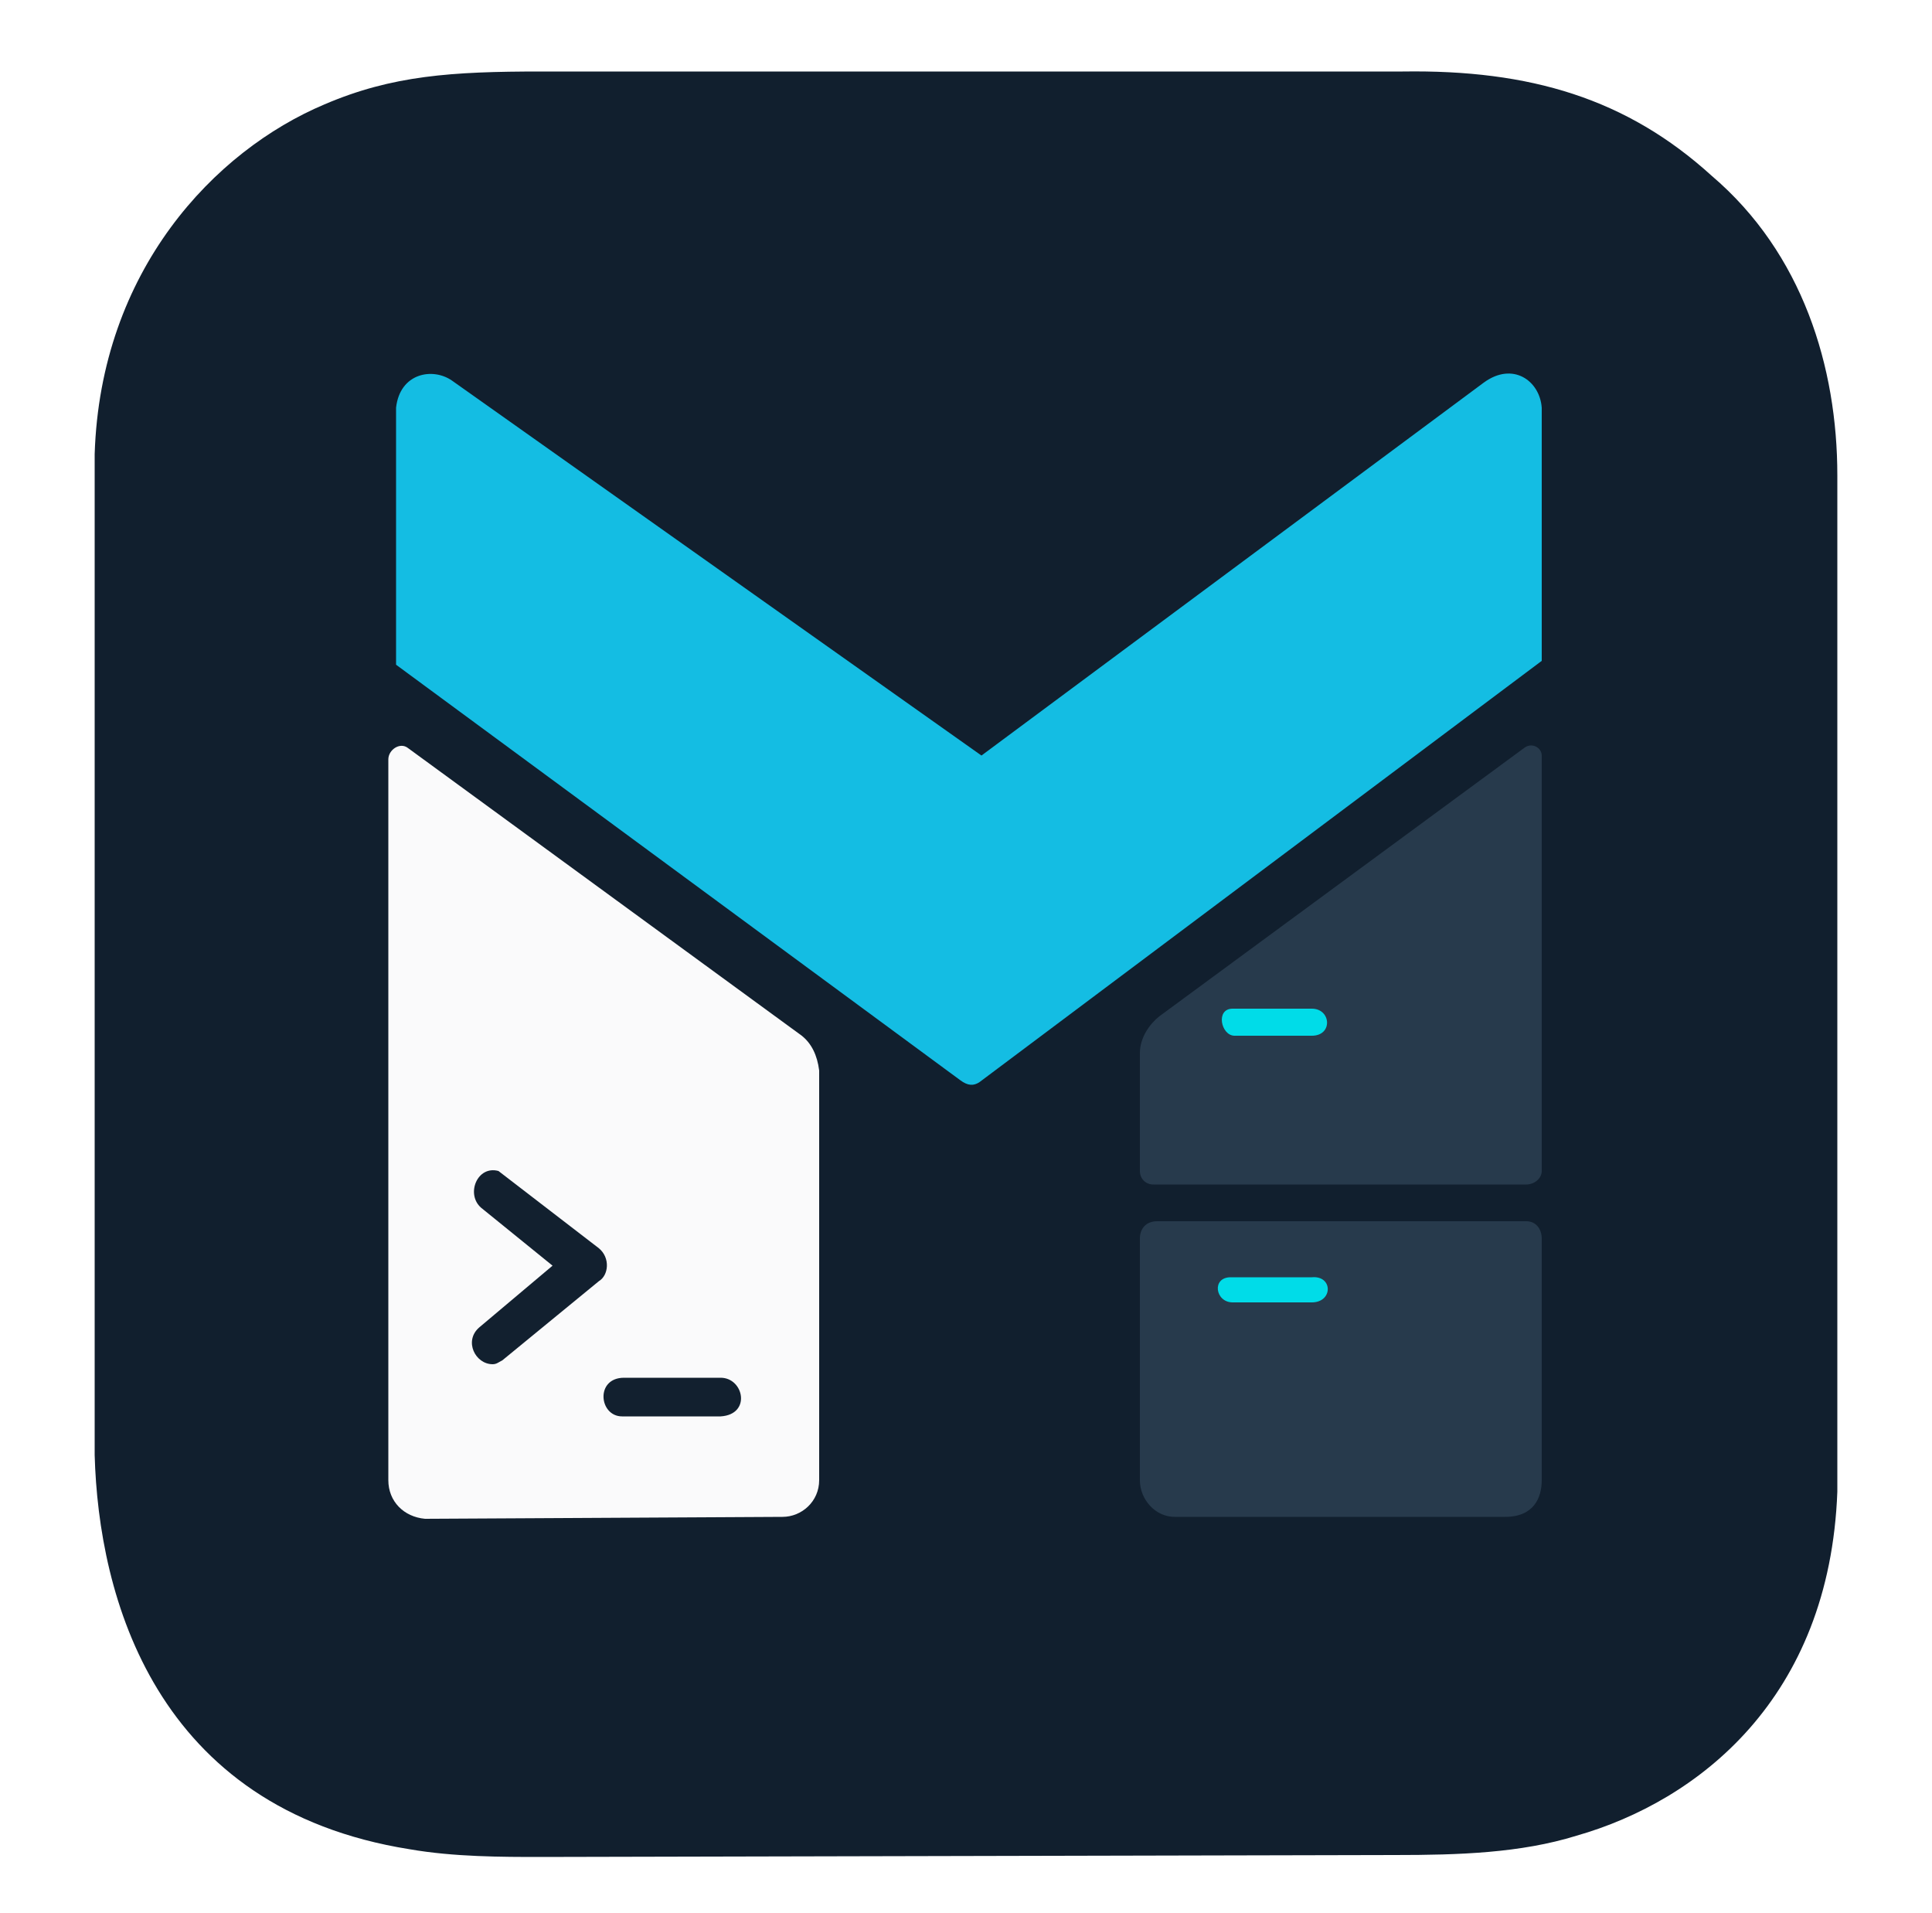
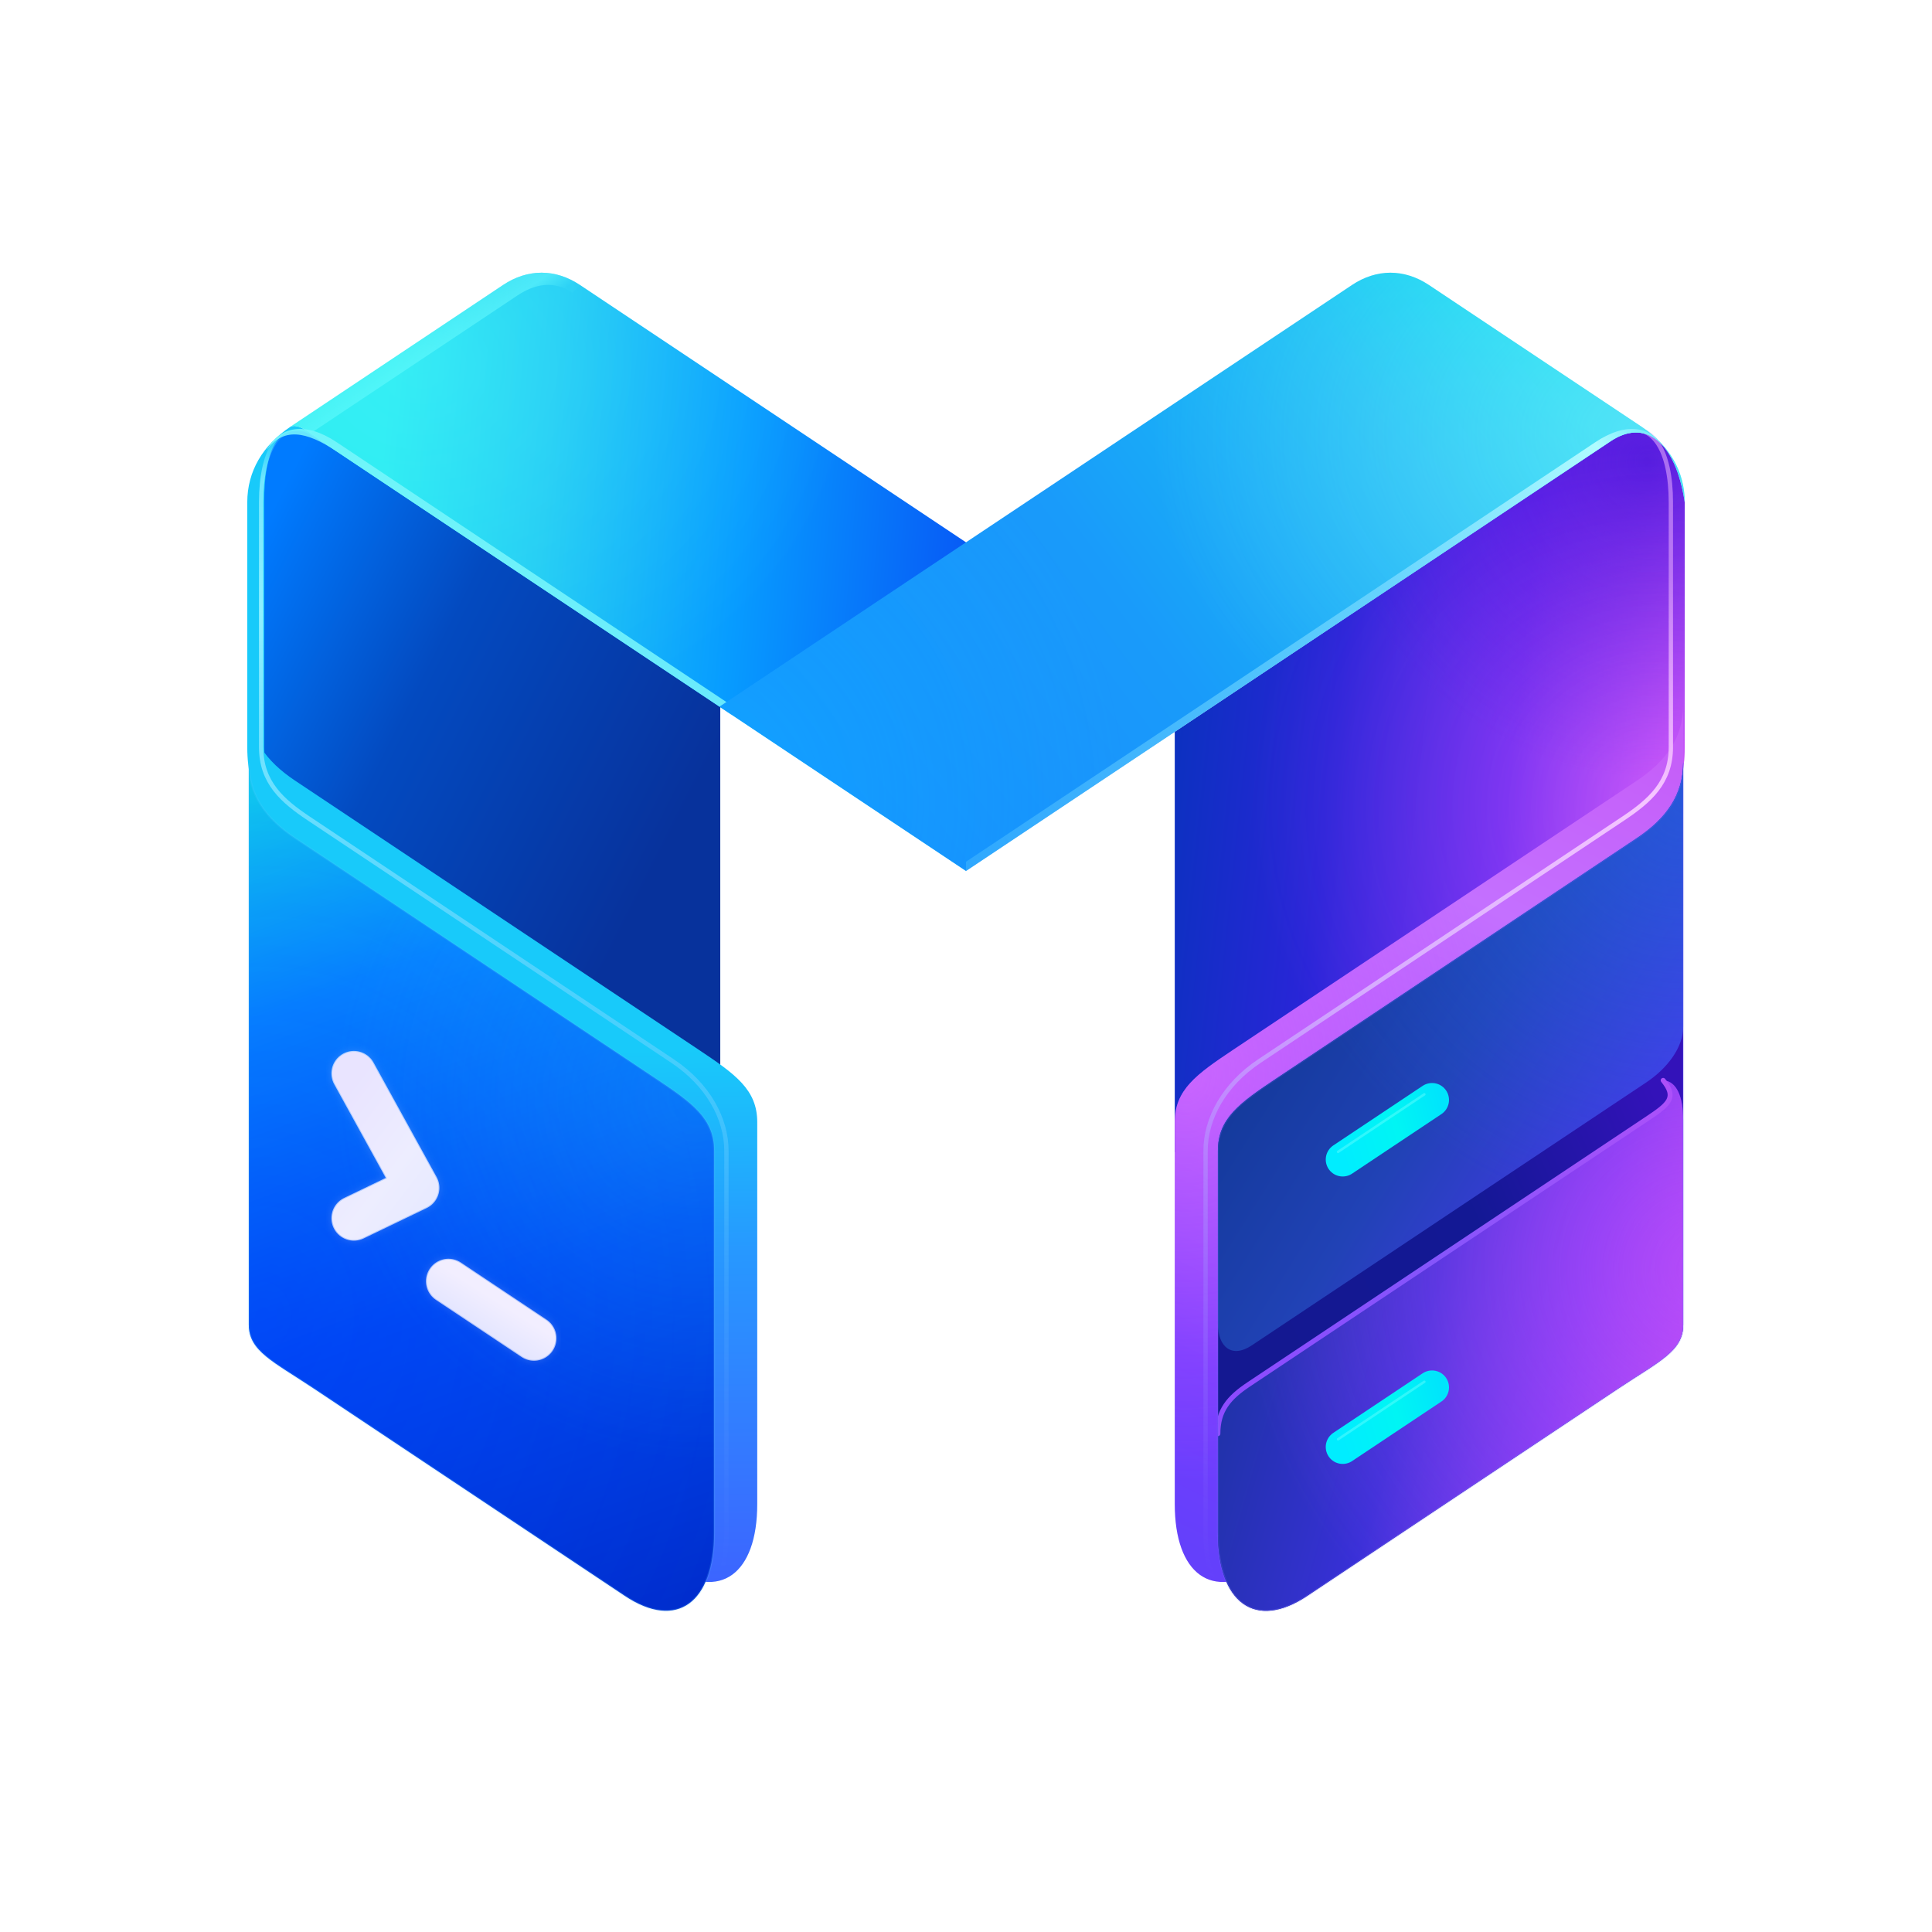
- <svg xmlns="http://www.w3.org/2000/svg" viewBox="0 0 100 99">
-   <style type="text/css">.cls-0 {fill:#111F2E;}
- .cls-1 {fill:#14BDE3;}
- .cls-2 {fill:#FAFAFB;}
- .cls-3 {fill:#273A4C;}
- .cls-4 {fill:#00DCE8;}
- .cls-5 {fill:#12202F;}</style>
-   <path class="cls-0" d="m72.6 3.7h-44.6c-4.6 0-7.7 0.2-11.2 1.7-5.7 2.4-11.6 8.6-11.9 18.1v51.8c0.2 7.3 3.1 18.3 16.3 20.4 2.3 0.4 4.8 0.4 6.8 0.4l44.2-0.1c3.3 0 6.5-0.1 9.4-1 6.3-1.8 13.1-7.1 13.5-17.8v-52.6c0-5.6-1.8-11.5-6.5-15.5-4.4-4-9.4-5.5-16-5.4z" />
-   <path class="cls-1" d="m76.8 19.8-26 19.3-27.4-19.4c-1-0.7-2.7-0.4-2.9 1.4v13.3l29.2 21.5c0.4 0.3 0.7 0.3 1 0.1l29.1-21.8v-13.1c-0.1-1.4-1.5-2.4-3-1.3z" />
-   <path class="cls-2" d="m41.5 53.6-20.4-14.9c-0.4-0.3-1 0.1-1 0.6v37.3c0 1.1 0.8 1.9 1.9 2l18.5-0.1c1 0 1.9-0.8 1.9-1.9v-21.2c-0.1-0.8-0.4-1.4-0.9-1.8z" />
-   <path class="cls-3" d="m60 52.6c-0.5 0.4-1 1.1-1 1.9v6.1c0 0.4 0.3 0.7 0.7 0.7h19.3c0.4 0 0.8-0.3 0.8-0.7v-21.5c0-0.4-0.5-0.7-0.9-0.4l-18.9 13.9z" />
-   <path class="cls-3" d="m59 64.1v12.5c0 1 0.8 1.9 1.8 1.9h17.1c1.5 0 1.9-1 1.9-1.9v-12.5c0-0.5-0.3-0.9-0.8-0.9h-19.1c-0.6 0-0.9 0.4-0.9 0.9z" />
-   <path class="cls-4" d="m67.9 53.6h-4c-0.7 0-1-1.4-0.1-1.4h4.1c1 0 1.1 1.4 0 1.4z" />
-   <path class="cls-4" d="m67.9 67.4h-4.1c-0.9 0-1.1-1.3-0.1-1.3h4.2c1.1-0.1 1.1 1.3 0 1.3z" />
-   <path class="cls-5" d="m25.5 70.6c-0.9 0-1.5-1.2-0.7-1.9l3.8-3.2-3.7-3c-0.8-0.7-0.2-2.2 0.9-1.9l5.2 4c0.6 0.5 0.5 1.4 0 1.7l-5 4.1c-0.2 0.1-0.3 0.2-0.5 0.2z" />
-   <path class="cls-5" d="m37.3 73.3h-5.1c-1.2 0-1.4-2 0.1-2h5c1.2 0 1.6 1.9 0 2z" />
+ <svg xmlns="http://www.w3.org/2000/svg" xmlns:xlink="http://www.w3.org/1999/xlink" width="1254" height="1254" viewBox="0 0 1254 1254" fill="none" role="img" aria-labelledby="muxus-title muxus-description">
+   <defs>
+     <path id="terminal-face" d="M168 495L168 860C168 877 184 883.802 210 901.136L412 1035.802C446 1058.469 470 1040 470 995L470 747C470 726 456 716 432 700L198 544C179 531.333 168 516 168 495Z" />
+     <path id="server-face" d="M1099 495L1099 860C1099 877 1083 883.802 1057 901.136L855 1035.802C821 1058.469 797 1040 797 995L797 747C797 726 811 716 835 700L1069 544C1088 531.333 1099 516 1099 495Z" />
+     <path id="terminal-frame" d="M168 457.667L168 860C168 877 212 865.136 238 882.469L440 1017.136C474 1039.802 498 1021.333 498 976.333L498 728.333C498 707.333 484 697.333 460 681.333L198 506.667C179 494 168 478.667 168 457.667Z" />
+     <path id="server-frame" d="M1099 457.667L1099 860C1099 877 1055 865.136 1029 882.469L827 1017.136C793 1039.802 769 1021.333 769 976.333L769 728.333C769 707.333 783 697.333 807 681.333L1069 506.667C1088 494 1099 478.667 1099 457.667Z" />
+     <path id="terminal-fold-edge" d="M204 280C188 275 176 292 176 326L176 485C176 508 190 520 207 531.333L443 688.667C466 704 478 726 478 747L478 995C478 1031 462 1051.802 435 1039.802" />
+     <path id="server-fold-edge" d="M1063 280C1079 275 1091 292 1091 326L1091 485C1091 508 1077 520 1060 531.333L824 688.667C801 704 789 726 789 747L789 995C789 1031 805 1051.802 832 1039.802" />
+     <path id="left-roof" d="M195 277L333 185C349 174.333 367 174.333 383 185L660 369.667L665 377L481 463.667L225 293C211 283.667 201 274 195 277Z" />
+     <path id="right-roof" d="M473.5 458.667L884 185C900 174.333 918 174.333 934 185L1072 277C1090 289 1100 306 1100 326C1094 286 1074 271.667 1052 286.333L633.5 565.333Z" />
+     <path id="left-roof-bevel" d="M179 293C188 276 205 273.667 225 287L633.5 559.333L633.5 565.333L225 293C205 279.667 190 277 179 293Z" />
+     <path id="right-roof-bevel" d="M1088 293C1079 276 1062 273.667 1042 287L633.5 559.333L633.5 565.333L1042 293C1062 279.667 1077 277 1088 293Z" />
+     <path id="left-crest-glint" d="M195 277L333 185C349 174.333 367 174.333 383 185L378 190C366 182 354 184 342 192L207 282C203 279 199 277 195 277Z" />
+     <path id="left-shell" d="M195 277C177 289 167 306 167 326L167 485C167 516 180 536 205 552.667L474 732L474 459L225 293C211 283.667 201 274 195 277Z" />
+     <path id="left-return-face" d="M203 280C186 277 178 293 178 326L178 485C178 509 190 528.667 207 540L474 718L474 459L225 293C213 285 205 280 203 280Z" />
+     <path id="violet-fold" d="M769 475L1052 286.333C1074 271.667 1094 286 1100 326L1100 485C1100 516 1087 536 1062 552.667L769 748Z" />
+     <path id="upper-server" d="M1099 495L1099 666.568C1099 679.568 1089 693.235 1075 702.568L819 873.235C806 881.901 797 874.235 797 859.235L797 747C797 726 811 716 835 700L1069 544C1088 531.333 1099 516 1099 495Z" />
+     <path id="lower-server" d="M1086 701.235C1095 701.568 1099 712.568 1099 726.568L1099 860C1099 877 1083 883.802 1057 901.136L855 1035.802C821 1058.469 797 1040 797 995L797 930.568C797 915.568 804 907.235 817 898.568L1076 725.901C1090 716.568 1095 712.235 1086 701.235Z" />
+     <path id="server-lip-edge" d="M797 930.568C797 915.568 804 907.235 817 898.568L1076 725.901C1090 716.568 1095 712.235 1086 701.235" />
+     <path id="prompt" d="M236.194 696.717L277.11 770.981L236.194 790.69" />
+     <path id="cursor" d="M297.568 831.606L353.097 868.626" />
+     <path id="status-light" d="M878 752.617L936 713.951" />
+     <path id="status-glint" d="M875 747.617L931 710.284" />
+     <linearGradient id="left-roof-color" x1="254" y1="300" x2="651" y2="335" gradientUnits="userSpaceOnUse">
+       <stop offset="0" stop-color="#27eaf1" />
+       <stop offset="0.27" stop-color="#21caf3" />
+       <stop offset="0.59" stop-color="#079cff" />
+       <stop offset="1" stop-color="#0754f5" />
+     </linearGradient>
+     <linearGradient id="left-roof-glint" x1="254" y1="222" x2="276" y2="254" gradientUnits="userSpaceOnUse">
+       <stop offset="0" stop-color="#7ffff8" stop-opacity="0.16" />
+       <stop offset="0.65" stop-color="#73ffff" stop-opacity="0.46" />
+       <stop offset="1" stop-color="#73ffff" stop-opacity="0.04" />
+     </linearGradient>
+     <linearGradient id="left-return" x1="178" y1="341" x2="470" y2="489" gradientUnits="userSpaceOnUse">
+       <stop offset="0" stop-color="#007bff" />
+       <stop offset="0.42" stop-color="#034ac0" />
+       <stop offset="1" stop-color="#07329c" />
+     </linearGradient>
+     <linearGradient id="terminal-color" x1="220" y1="495" x2="423" y2="1047" gradientUnits="userSpaceOnUse">
+       <stop offset="0" stop-color="#10cfee" />
+       <stop offset="0.24" stop-color="#078bff" />
+       <stop offset="0.61" stop-color="#004ef1" />
+       <stop offset="1" stop-color="#002dcc" />
+     </linearGradient>
+     <linearGradient id="terminal-edge" x1="473" y1="681" x2="478" y2="1047" gradientUnits="userSpaceOnUse">
+       <stop offset="0" stop-color="#18cafa" />
+       <stop offset="0.36" stop-color="#2798ff" />
+       <stop offset="1" stop-color="#3e60ff" />
+     </linearGradient>
+     <linearGradient id="terminal-rim" x1="177" y1="279" x2="177" y2="1020" gradientUnits="userSpaceOnUse">
+       <stop offset="0" stop-color="#96f3ff" stop-opacity="0" />
+       <stop offset="0.045" stop-color="#96f3ff" stop-opacity="0.72" />
+       <stop offset="0.16" stop-color="#96f3ff" stop-opacity="0.94" />
+       <stop offset="0.45" stop-color="#71d9ff" stop-opacity="0.66" />
+       <stop offset="0.75" stop-color="#73caff" stop-opacity="0.18" />
+       <stop offset="1" stop-color="#9ba8ff" stop-opacity="0" />
+     </linearGradient>
+     <linearGradient id="right-roof-color" x1="552" y1="533" x2="991" y2="210.61" gradientUnits="userSpaceOnUse">
+       <stop offset="0" stop-color="#188bff" />
+       <stop offset="0.43" stop-color="#199bfa" />
+       <stop offset="0.8" stop-color="#19c0f4" />
+       <stop offset="1" stop-color="#0ddcf0" />
+     </linearGradient>
+     <linearGradient id="roof-rim" x1="622" y1="602" x2="1092" y2="280.61" gradientUnits="userSpaceOnUse">
+       <stop offset="0" stop-color="#55c5ff" stop-opacity="0.33" />
+       <stop offset="0.62" stop-color="#71d7ff" stop-opacity="0.81" />
+       <stop offset="0.92" stop-color="#b0fcff" />
+       <stop offset="1" stop-color="#82ecff" stop-opacity="0.5" />
+     </linearGradient>
+     <linearGradient id="fold-color" x1="749" y1="498" x2="1100" y2="535" gradientUnits="userSpaceOnUse">
+       <stop offset="0" stop-color="#0733bc" />
+       <stop offset="0.34" stop-color="#2925d8" />
+       <stop offset="0.67" stop-color="#662aef" />
+       <stop offset="1" stop-color="#c752f8" />
+     </linearGradient>
+     <linearGradient id="fold-edge" x1="1034" y1="440" x2="760" y2="995" gradientUnits="userSpaceOnUse">
+       <stop offset="0" stop-color="#c55cf8" />
+       <stop offset="0.26" stop-color="#c470ff" />
+       <stop offset="0.56" stop-color="#ac4fff" />
+       <stop offset="0.82" stop-color="#763bff" />
+       <stop offset="1" stop-color="#6440fb" />
+     </linearGradient>
+     <linearGradient id="fold-rim" x1="1090" y1="371.61" x2="783" y2="1020" gradientUnits="userSpaceOnUse">
+       <stop offset="0" stop-color="#edb4ff" stop-opacity="0.53" />
+       <stop offset="0.19" stop-color="#f8caff" stop-opacity="0.96" />
+       <stop offset="0.46" stop-color="#dbbbff" stop-opacity="0.82" />
+       <stop offset="0.75" stop-color="#9f90ff" stop-opacity="0.36" />
+       <stop offset="1" stop-color="#8d80ff" stop-opacity="0" />
+     </linearGradient>
+     <linearGradient id="server-recess" x1="815" y1="858" x2="1093" y2="738" gradientUnits="userSpaceOnUse">
+       <stop offset="0" stop-color="#141891" />
+       <stop offset="0.54" stop-color="#131894" />
+       <stop offset="1" stop-color="#3312b9" />
+     </linearGradient>
+     <linearGradient id="upper-server-color" x1="836" y1="670" x2="1048" y2="803" gradientUnits="userSpaceOnUse">
+       <stop offset="0" stop-color="#143a9c" />
+       <stop offset="0.43" stop-color="#2142b6" />
+       <stop offset="1" stop-color="#4937ec" />
+     </linearGradient>
+     <linearGradient id="lower-server-color" x1="811" y1="887" x2="1096" y2="967" gradientUnits="userSpaceOnUse">
+       <stop offset="0" stop-color="#2132ab" />
+       <stop offset="0.36" stop-color="#3830d7" />
+       <stop offset="0.68" stop-color="#743af1" />
+       <stop offset="1" stop-color="#bd4ff5" />
+     </linearGradient>
+     <linearGradient id="server-lip" x1="805" y1="887" x2="1101" y2="718" gradientUnits="userSpaceOnUse">
+       <stop offset="0" stop-color="#8d4bff" />
+       <stop offset="0.43" stop-color="#8555fb" />
+       <stop offset="1" stop-color="#ad50fa" />
+     </linearGradient>
+     <linearGradient id="prompt-color" x1="221" y1="722" x2="316" y2="795" gradientUnits="userSpaceOnUse">
+       <stop offset="0" stop-color="#e9e4ff" />
+       <stop offset="0.47" stop-color="#ededff" />
+       <stop offset="1" stop-color="#e1e6ff" />
+     </linearGradient>
+     <linearGradient id="cursor-color" x1="321" y1="870" x2="335" y2="848" gradientUnits="userSpaceOnUse">
+       <stop offset="0" stop-color="#e1e4ff" />
+       <stop offset="1" stop-color="#f2eeff" />
+     </linearGradient>
+     <linearGradient id="status-color" x1="872" y1="730" x2="941" y2="711" gradientUnits="userSpaceOnUse">
+       <stop offset="0" stop-color="#00edff" />
+       <stop offset="0.55" stop-color="#00f5f4" />
+       <stop offset="1" stop-color="#00e5fc" />
+     </linearGradient>
+     <radialGradient id="terminal-blue" cx="177" cy="854" r="365" gradientUnits="userSpaceOnUse" gradientTransform="translate(0 -170.8) scale(1 1.2)">
+       <stop offset="0" stop-color="#002bff" stop-opacity="0.3" />
+       <stop offset="1" stop-color="#003cff" stop-opacity="0" />
+     </radialGradient>
+     <radialGradient id="right-roof-light" cx="1074" cy="281.61" r="320" gradientUnits="userSpaceOnUse" gradientTransform="translate(0 56.322) scale(1 .8)">
+       <stop offset="0" stop-color="#a3eaff" stop-opacity="0.47" />
+       <stop offset="1" stop-color="#a3eaff" stop-opacity="0" />
+     </radialGradient>
+     <radialGradient id="fold-violet" cx="1076" cy="299.61" r="205" gradientUnits="userSpaceOnUse">
+       <stop offset="0" stop-color="#4313da" stop-opacity="0.85" />
+       <stop offset="1" stop-color="#4313da" stop-opacity="0" />
+     </radialGradient>
+     <radialGradient id="upper-server-light" cx="1100" cy="520" r="276" gradientUnits="userSpaceOnUse">
+       <stop offset="0" stop-color="#2567e9" stop-opacity="0.58" />
+       <stop offset="1" stop-color="#2567e9" stop-opacity="0" />
+     </radialGradient>
+     <radialGradient id="lower-server-light" cx="1112" cy="824" r="301" gradientUnits="userSpaceOnUse">
+       <stop offset="0" stop-color="#bc4cfc" stop-opacity="0.66" />
+       <stop offset="1" stop-color="#bc4cfc" stop-opacity="0" />
+     </radialGradient>
+     <radialGradient id="left-roof-light" cx="281" cy="238" r="282" gradientUnits="userSpaceOnUse" gradientTransform="translate(0 35.7) scale(1 .85)">
+       <stop offset="0" stop-color="#68ffff" stop-opacity=".23" />
+       <stop offset="1" stop-color="#68ffff" stop-opacity="0" />
+     </radialGradient>
+     <radialGradient id="roof-reflection" cx="445" cy="521" r="293" gradientUnits="userSpaceOnUse">
+       <stop offset="0" stop-color="#00edff" stop-opacity=".31" />
+       <stop offset="1" stop-color="#00bcff" stop-opacity="0" />
+     </radialGradient>
+     <radialGradient id="fold-reflection" cx="1079" cy="523" r="261" gradientUnits="userSpaceOnUse">
+       <stop offset="0" stop-color="#ec72ff" stop-opacity=".3" />
+       <stop offset="1" stop-color="#dd5cff" stop-opacity="0" />
+     </radialGradient>
+     <radialGradient id="terminal-reflection" cx="459" cy="712" r="236" gradientUnits="userSpaceOnUse">
+       <stop offset="0" stop-color="#1db8ff" stop-opacity=".27" />
+       <stop offset="1" stop-color="#1db8ff" stop-opacity="0" />
+     </radialGradient>
+     <radialGradient id="bend-reflection" cx="776" cy="697" r="203" gradientUnits="userSpaceOnUse" gradientTransform="translate(0 -209.1) scale(1 1.3)">
+       <stop offset="0" stop-color="#f084ff" stop-opacity=".43" />
+       <stop offset="1" stop-color="#d76dff" stop-opacity="0" />
+     </radialGradient>
+     <clipPath id="left-roof-clip">
+       <use xlink:href="#left-roof" />
+     </clipPath>
+     <clipPath id="right-roof-clip">
+       <use xlink:href="#right-roof" />
+     </clipPath>
+     <clipPath id="server-face-clip">
+       <use xlink:href="#server-face" />
+     </clipPath>
+     <filter id="porcelain-glow" x="-.15" y="-.15" width="1.3" height="1.3" color-interpolation-filters="sRGB">
+       <feGaussianBlur stdDeviation="2.4" />
+     </filter>
+   </defs>
+   <g id="logo-mark" transform="translate(-6.5 0)">
+     <use xlink:href="#left-shell" fill="url(#terminal-edge)" />
+     <use xlink:href="#left-return-face" fill="url(#left-return)" />
+     <use xlink:href="#left-roof" fill="url(#left-roof-color)" />
+     <use xlink:href="#left-roof" fill="url(#left-roof-light)" />
+     <use xlink:href="#left-crest-glint" fill="url(#left-roof-glint)" clip-path="url(#left-roof-clip)" />
+     <use xlink:href="#left-roof-bevel" fill="#79f6fc" fill-opacity=".86" />
+     <use xlink:href="#terminal-frame" fill="url(#terminal-edge)" />
+     <use xlink:href="#terminal-face" fill="url(#terminal-color)" />
+     <use xlink:href="#terminal-face" fill="url(#terminal-blue)" />
+     <use xlink:href="#terminal-face" fill="url(#terminal-reflection)" />
+     <use xlink:href="#terminal-fold-edge" stroke="url(#terminal-rim)" stroke-width="2.8" stroke-linecap="round" />
+     <use xlink:href="#terminal-face" stroke="#60caff" stroke-opacity=".16" stroke-width="1.2" />
+     <use xlink:href="#violet-fold" fill="url(#fold-color)" />
+     <use xlink:href="#violet-fold" fill="url(#fold-violet)" />
+     <use xlink:href="#violet-fold" fill="url(#fold-reflection)" />
+     <use xlink:href="#server-frame" fill="url(#fold-edge)" />
+     <use xlink:href="#server-frame" fill="url(#bend-reflection)" />
+     <g clip-path="url(#server-face-clip)">
+       <use xlink:href="#server-face" fill="url(#server-recess)" />
+       <use xlink:href="#lower-server" fill="url(#lower-server-color)" />
+       <use xlink:href="#lower-server" fill="url(#lower-server-light)" />
+       <use xlink:href="#server-lip-edge" stroke="url(#server-lip)" stroke-width="3.2" stroke-linecap="round" />
+       <use xlink:href="#upper-server" fill="url(#upper-server-color)" />
+       <use xlink:href="#upper-server" fill="url(#upper-server-light)" />
+     </g>
+     <use xlink:href="#server-fold-edge" stroke="url(#fold-rim)" stroke-width="2.8" stroke-linecap="round" />
+     <use xlink:href="#server-face" stroke="#7573ff" stroke-opacity=".2" stroke-width="1.2" />
+     <use xlink:href="#right-roof" fill="url(#right-roof-color)" />
+     <use xlink:href="#right-roof" fill="url(#right-roof-light)" />
+     <use xlink:href="#right-roof" fill="url(#roof-reflection)" />
+     <use xlink:href="#right-roof-bevel" fill="url(#roof-rim)" clip-path="url(#right-roof-clip)" />
+     <g id="terminal-glyphs" stroke-linecap="round" stroke-linejoin="round">
+       <g filter="url(#porcelain-glow)" opacity=".16" stroke="#d2dbff" stroke-width="30">
+         <use xlink:href="#prompt" />
+         <use xlink:href="#cursor" />
+       </g>
+       <g stroke="#f7f5ff" stroke-width="29.2" opacity=".7">
+         <use xlink:href="#prompt" />
+         <use xlink:href="#cursor" />
+       </g>
+       <use xlink:href="#prompt" stroke="url(#prompt-color)" stroke-width="28" />
+       <use xlink:href="#cursor" stroke="url(#cursor-color)" stroke-width="28" />
+     </g>
+     <g stroke-linecap="round">
+       <use xlink:href="#status-light" stroke="url(#status-color)" stroke-width="22" />
+       <use xlink:href="#status-glint" stroke="#78ffff" stroke-opacity=".4" stroke-width="1.6" />
+       <g transform="translate(0 186.5678)">
+         <use xlink:href="#status-light" stroke="url(#status-color)" stroke-width="22" />
+         <use xlink:href="#status-glint" stroke="#78ffff" stroke-opacity=".4" stroke-width="1.6" />
+       </g>
+     </g>
+   </g>
</svg>
